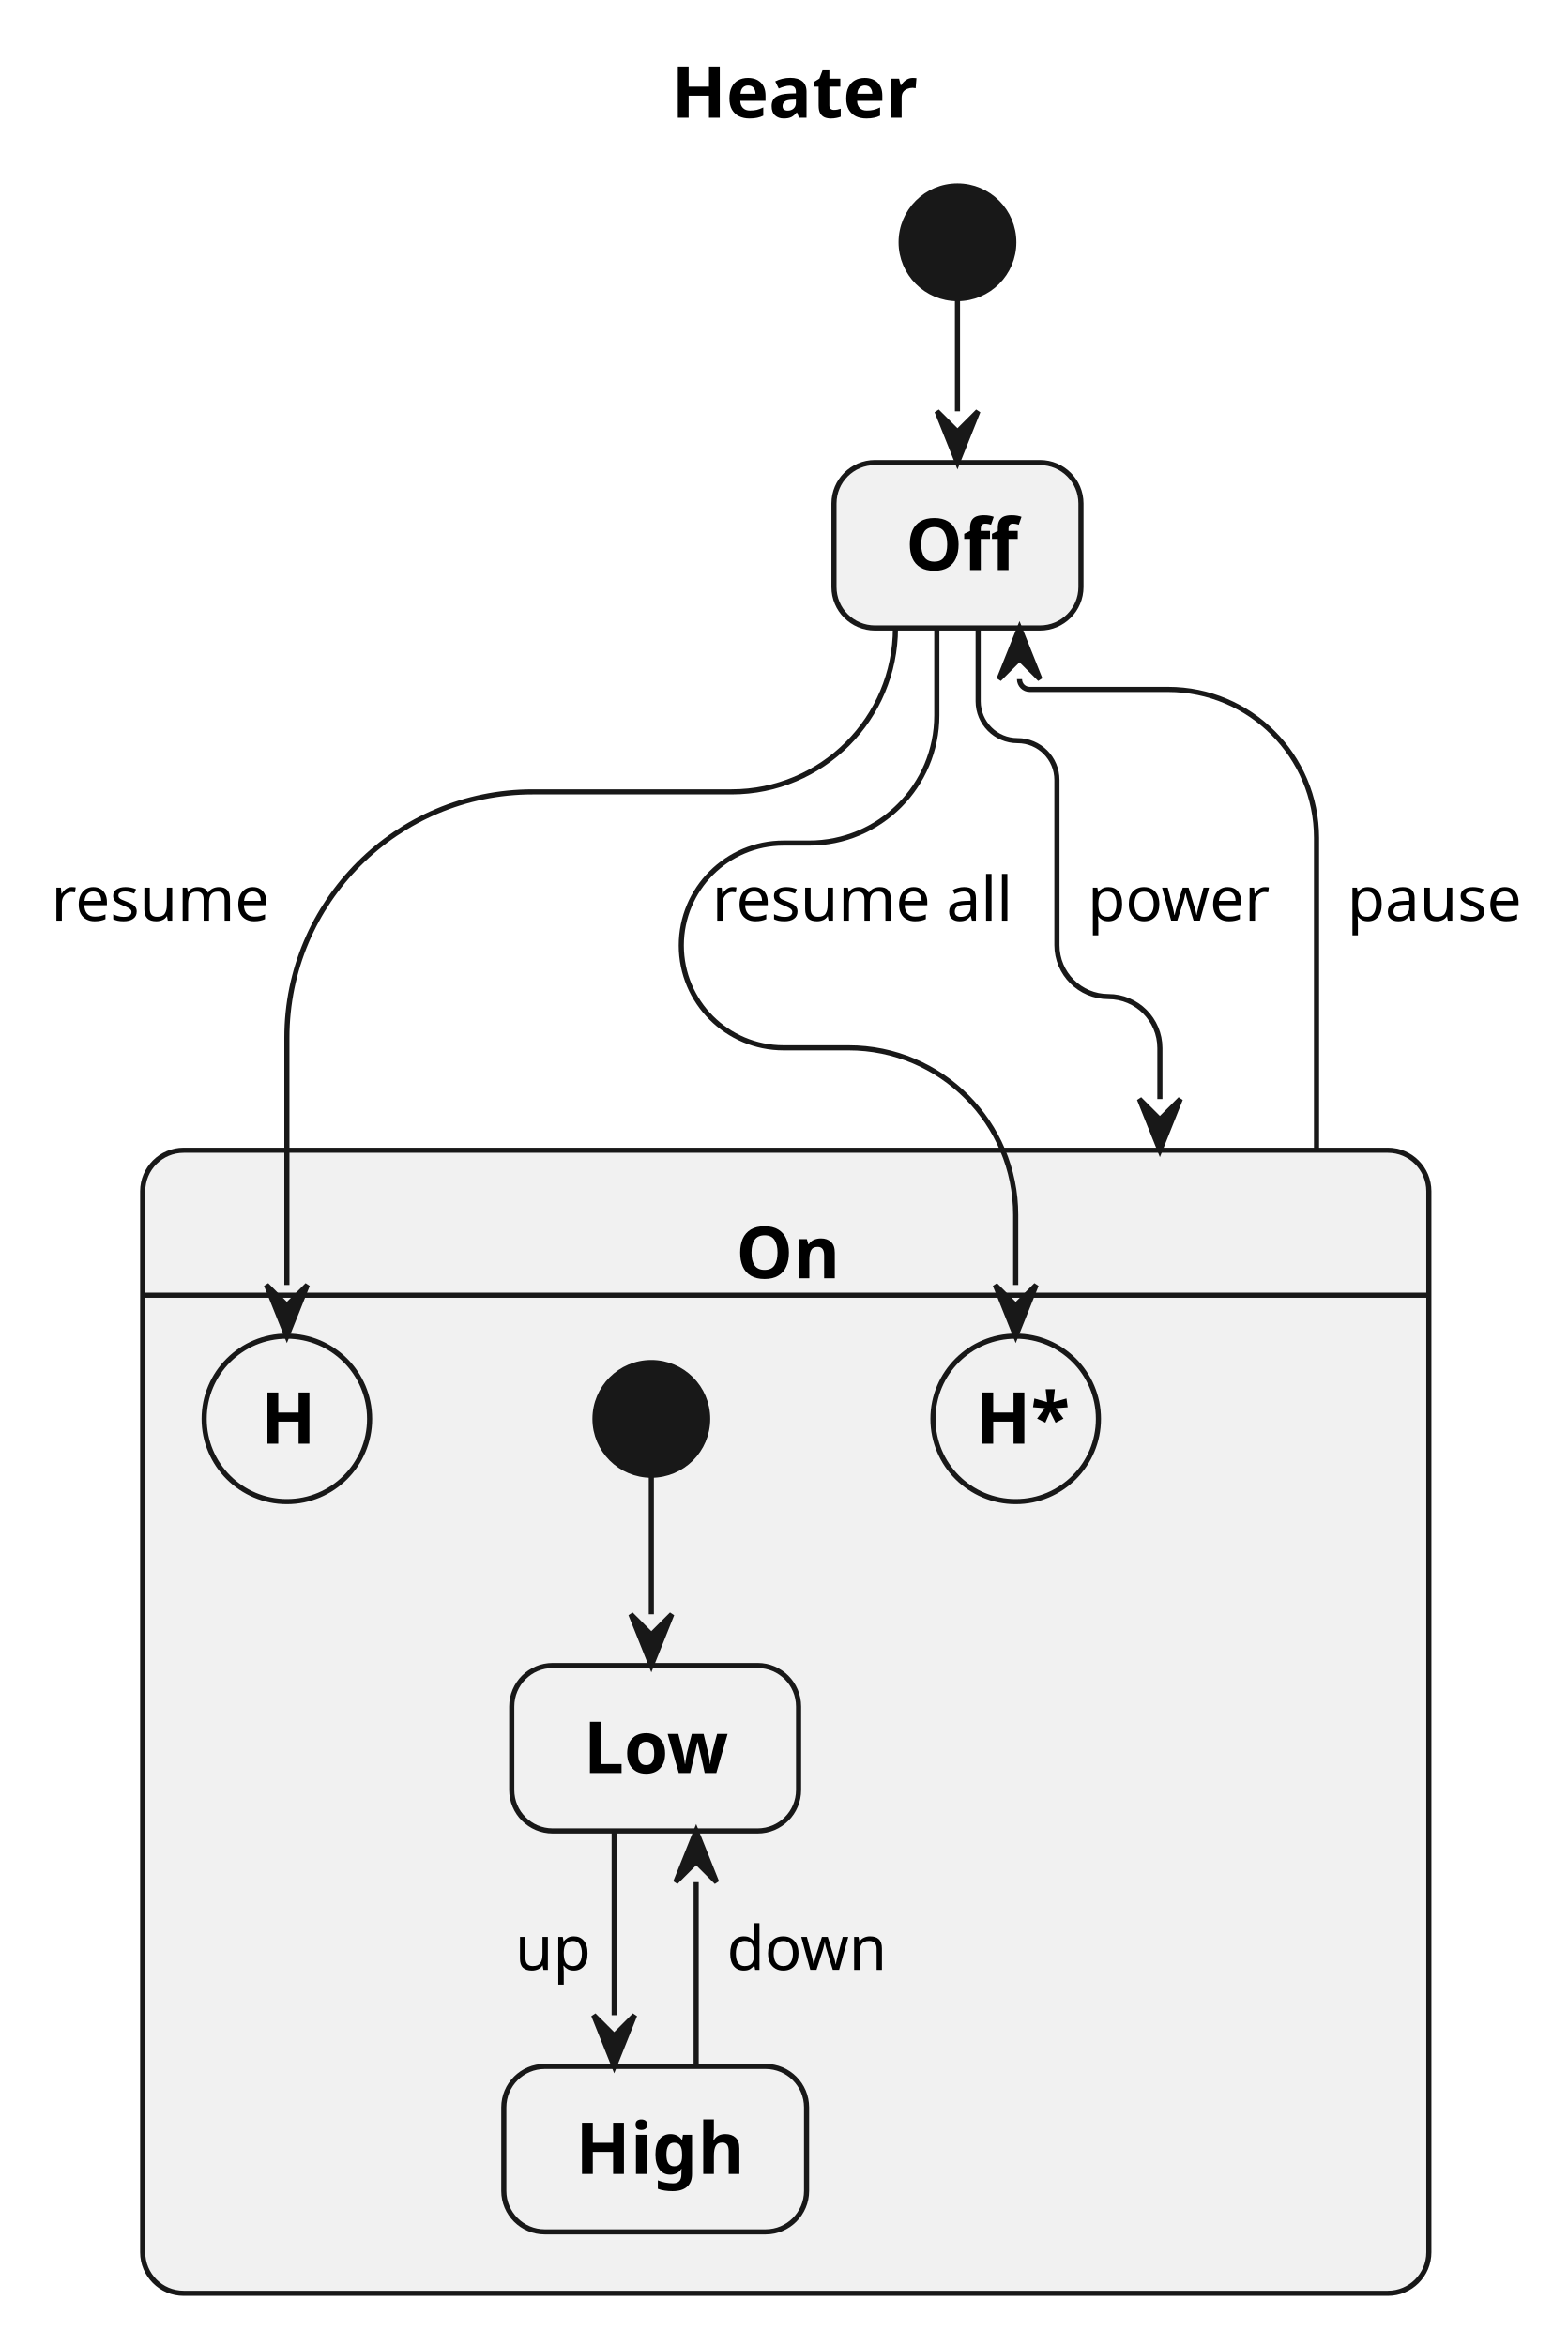
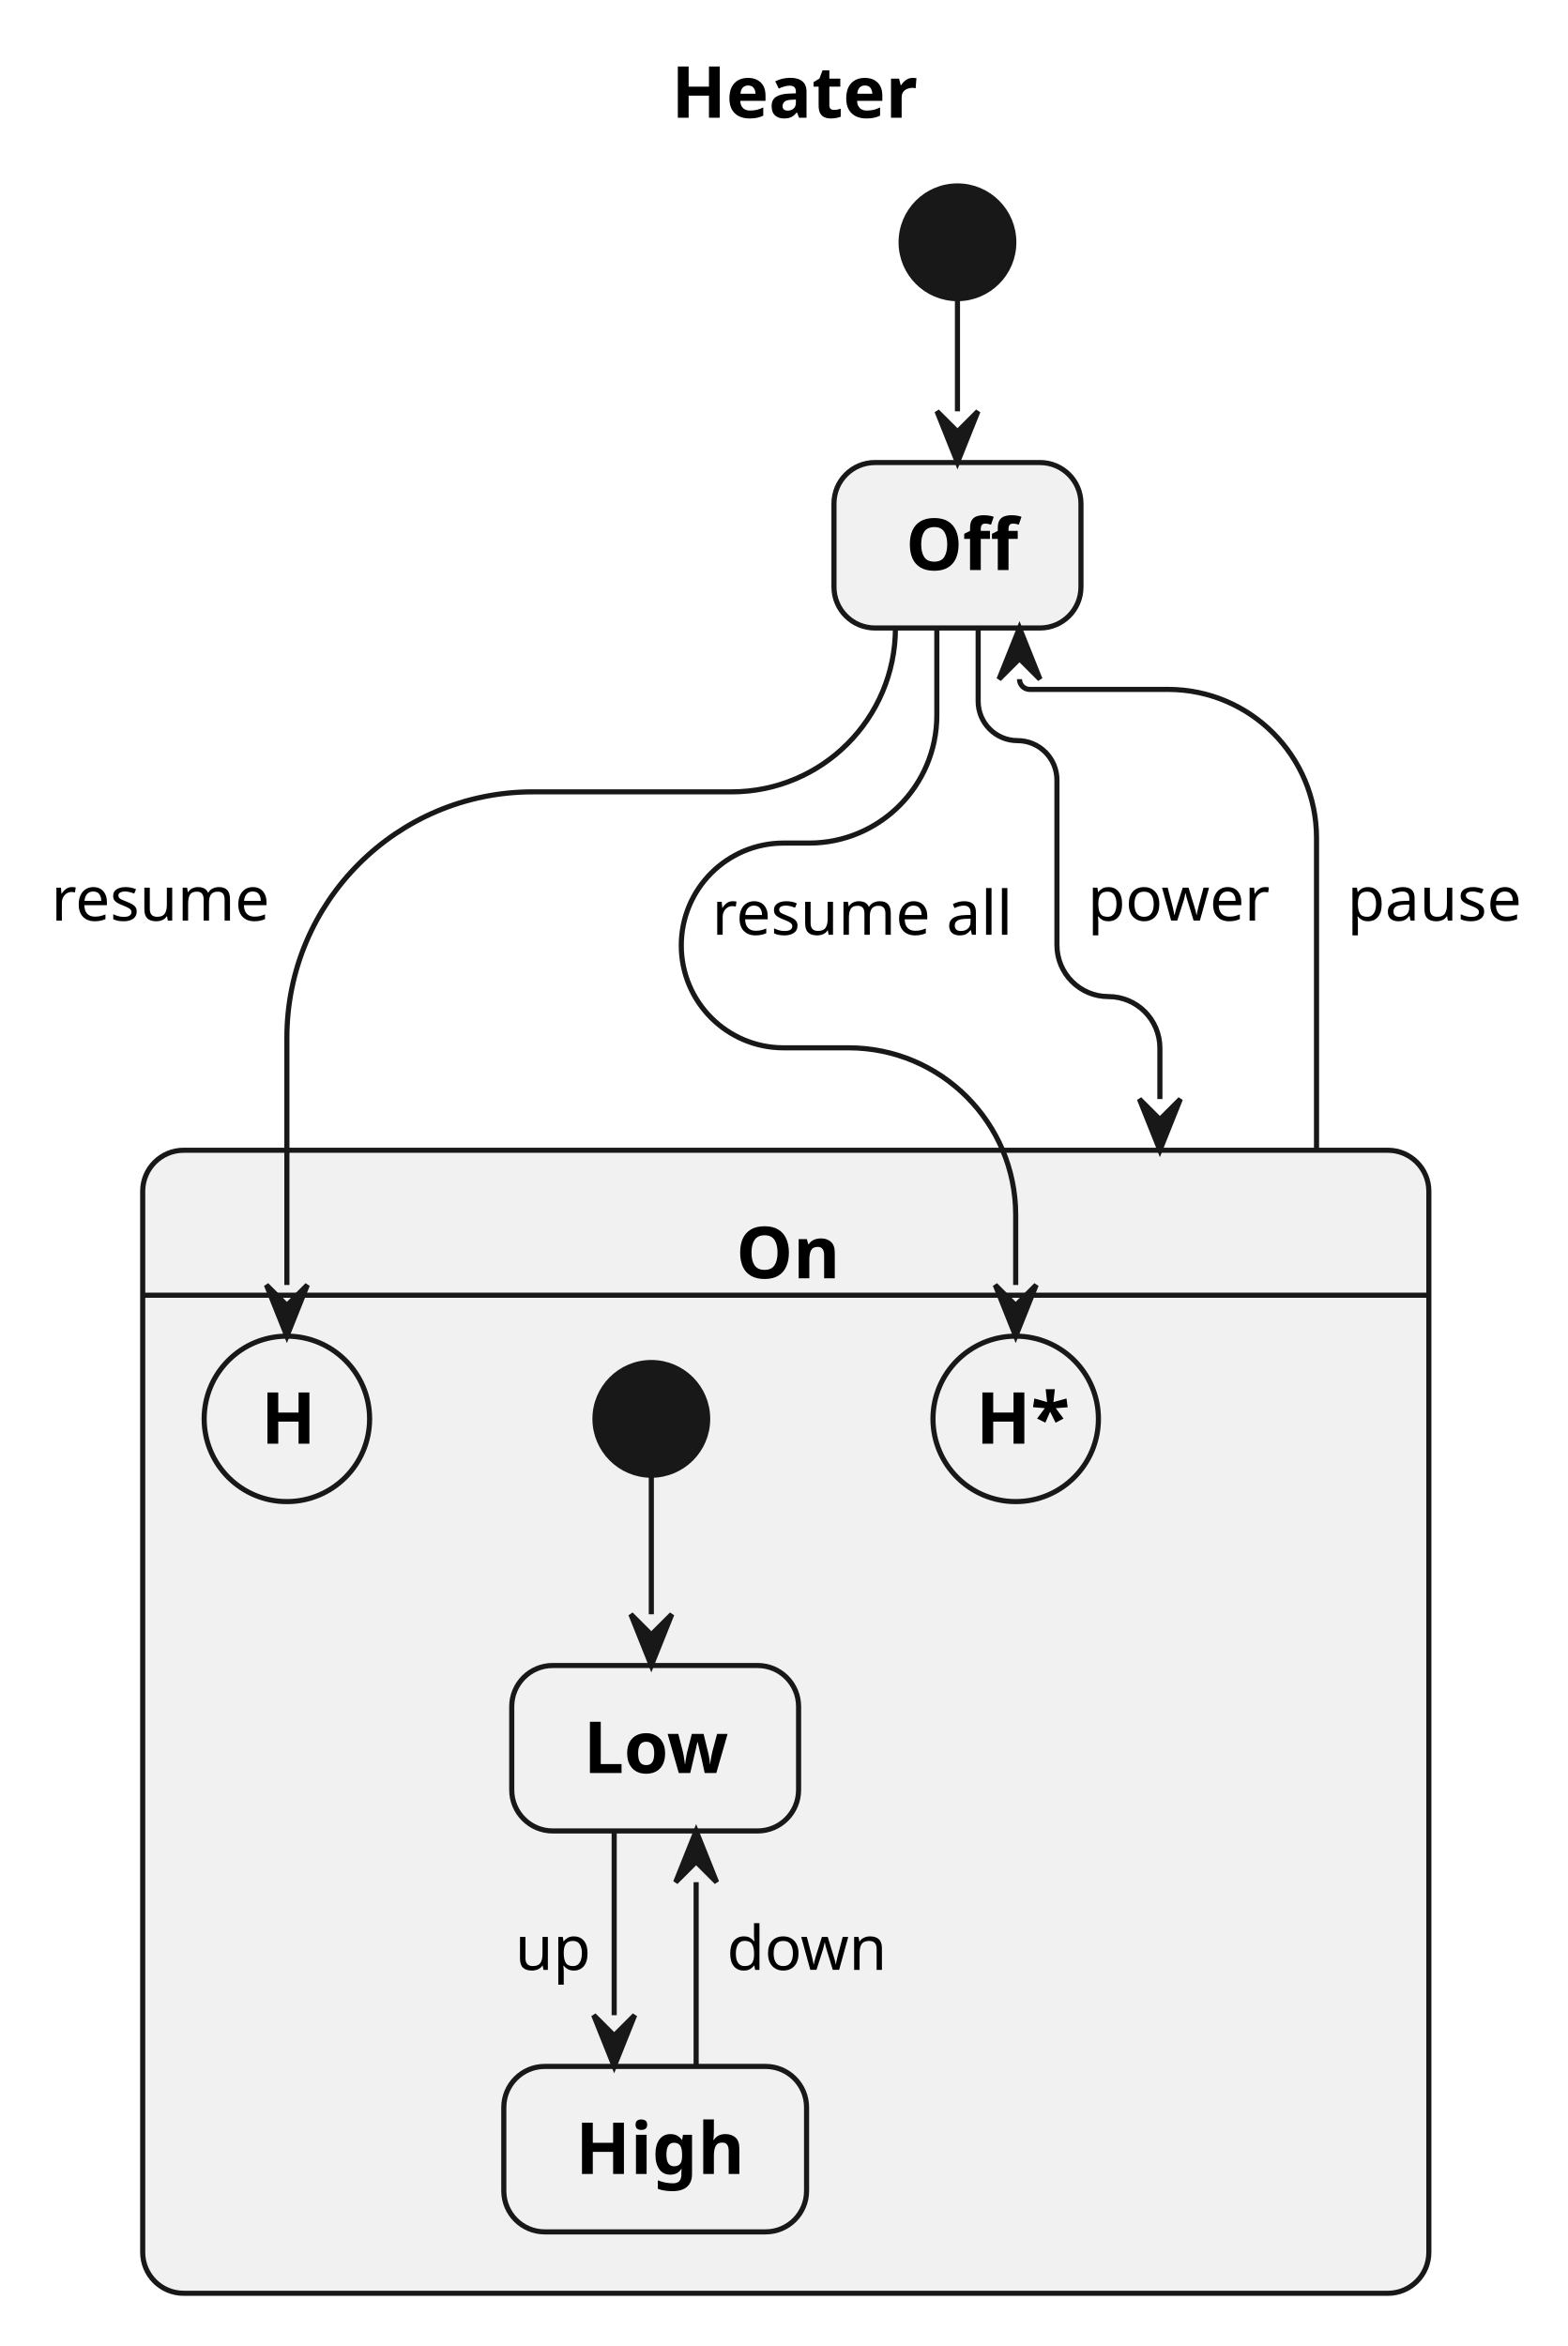
<svg xmlns="http://www.w3.org/2000/svg" width="306" height="458" viewBox="0 0 306 458">
  <g transform="translate(10,10)">
    <g>
      <ellipse cx="176.93" cy="37.3" rx="11" ry="11" fill="#181818" stroke="#181818" stroke-width="1" />
      <rect x="152.82" y="80.3" width="48.22" height="32.3" rx="8" ry="8" fill="#F1F1F1" stroke="#181818" stroke-width="1" />
      <rect x="17.86" y="214.56" width="251.1" height="223.15" rx="8" ry="8" fill="#F1F1F1" stroke="#181818" stroke-width="1" />
      <line x1="17.86" y1="242.86" x2="268.96" y2="242.86" fill="none" stroke="#181818" stroke-width="1" />
      <ellipse cx="117.16" cy="267" rx="11" ry="11" fill="#181818" stroke="#181818" stroke-width="1" />
      <rect x="89.91" y="315.15" width="56" height="32.3" rx="8" ry="8" fill="#F1F1F1" stroke="#181818" stroke-width="1" />
      <rect x="88.36" y="393.42" width="59.11" height="32.3" rx="8" ry="8" fill="#F1F1F1" stroke="#181818" stroke-width="1" />
      <ellipse cx="46.01" cy="267" rx="16.15" ry="16.15" fill="#F1F1F1" stroke="#181818" stroke-width="1" />
      <ellipse cx="188.3" cy="267" rx="16.15" ry="16.15" fill="#F1F1F1" stroke="#181818" stroke-width="1" />
    </g>
    <g id="lines">
      <polyline points="176.93,48.3 176.93,70.3" fill="none" stroke="#181818" stroke-width="1" />
      <path d="M180.97,112.59 L180.97,126.9 C180.97,131.15 184.41,134.59 188.66,134.59 L188.66,134.59 C192.91,134.59 196.35,138.04 196.35,142.28 L196.35,174.51 C196.35,180.06 200.85,184.56 206.4,184.56 L206.4,184.56 C211.95,184.56 216.45,189.06 216.45,194.61 L216.45,204.56" fill="none" stroke="#181818" stroke-width="1" />
      <path d="M247.03,214.56 L247.03,153.59 C247.03,137.57 234.05,124.59 218.03,124.59 L191.04,124.59 C189.93,124.59 189.04,123.7 189.04,122.59 L189.04,122.59" fill="none" stroke="#181818" stroke-width="1" />
      <path d="M164.82,112.59 L164.82,112.59 C164.82,130.27 150.5,144.59 132.82,144.59 L94.01,144.59 C67.5,144.59 46.01,166.08 46.01,192.59 L46.01,240.86" fill="none" stroke="#181818" stroke-width="1" />
      <path d="M172.9,112.59 L172.9,129.65 C172.9,143.42 161.73,154.59 147.95,154.59 L142.99,154.59 C131.95,154.59 123.01,163.54 123.01,174.58 L123.01,174.58 C123.01,185.61 131.95,194.56 142.99,194.56 L155.66,194.56 C173.69,194.56 188.3,209.18 188.3,227.21 L188.3,240.86" fill="none" stroke="#181818" stroke-width="1" />
      <polyline points="117.16,278 117.16,305.15" fill="none" stroke="#181818" stroke-width="1" />
      <polyline points="109.91,347.45 109.91,383.42" fill="none" stroke="#181818" stroke-width="1" />
      <polyline points="125.91,393.42 125.91,357.45" fill="none" stroke="#181818" stroke-width="1" />
      <polygon points="172.93,70.3 176.93,80.3 180.93,70.3 176.93,74.3" fill="#181818" stroke="#181818" stroke-width="1" />
      <polygon points="212.45,204.56 216.45,214.56 220.45,204.56 216.45,208.56" fill="#181818" stroke="#181818" stroke-width="1" />
      <polygon points="193.04,122.59 189.04,112.59 185.04,122.59 189.04,118.59" fill="#181818" stroke="#181818" stroke-width="1" />
      <polygon points="42.01,240.86 46.01,250.86 50.01,240.86 46.01,244.86" fill="#181818" stroke="#181818" stroke-width="1" />
      <polygon points="184.3,240.86 188.3,250.86 192.3,240.86 188.3,244.86" fill="#181818" stroke="#181818" stroke-width="1" />
      <polygon points="113.16,305.15 117.16,315.15 121.16,305.15 117.16,309.15" fill="#181818" stroke="#181818" stroke-width="1" />
      <polygon points="105.91,383.42 109.91,393.42 113.91,383.42 109.91,387.42" fill="#181818" stroke="#181818" stroke-width="1" />
      <polygon points="129.91,357.45 125.91,347.45 121.91,357.45 125.91,353.45" fill="#181818" stroke="#181818" stroke-width="1" />
    </g>
    <g>
      <text font-family="sans-serif" xml:space="preserve">
        <tspan x="166.82" y="101.29" font-size="14" fill="#000000" font-weight="bold" textLength="20.22" lengthAdjust="spacing">Off</tspan>
      </text>
      <text font-family="sans-serif" xml:space="preserve">
        <tspan x="133.69" y="239.55" font-size="14" fill="#000000" font-weight="bold" textLength="19.45" lengthAdjust="spacing">On</tspan>
      </text>
      <text font-family="sans-serif" xml:space="preserve">
        <tspan x="103.91" y="336.14" font-size="14" fill="#000000" font-weight="bold" textLength="28" lengthAdjust="spacing">Low</tspan>
      </text>
      <text font-family="sans-serif" xml:space="preserve">
        <tspan x="102.36" y="414.41" font-size="14" fill="#000000" font-weight="bold" textLength="31.11" lengthAdjust="spacing">High</tspan>
      </text>
      <text font-family="sans-serif" xml:space="preserve">
        <tspan x="40.95" y="271.85" font-size="14" fill="#000000" font-weight="bold" textLength="10.11" lengthAdjust="spacing">H</tspan>
      </text>
      <text font-family="sans-serif" xml:space="preserve">
        <tspan x="180.53" y="271.85" font-size="14" fill="#000000" font-weight="bold" textLength="15.55" lengthAdjust="spacing">H*</tspan>
      </text>
      <text font-family="sans-serif" xml:space="preserve">
        <tspan x="90.57" y="374.58" font-size="12" fill="#000000" textLength="13.34" lengthAdjust="spacing">up</tspan>
      </text>
      <text font-family="sans-serif" xml:space="preserve">
        <tspan x="131.91" y="374.58" font-size="12" fill="#000000" textLength="28.68" lengthAdjust="spacing">down</tspan>
      </text>
      <text font-family="sans-serif" xml:space="preserve">
        <tspan x="202.35" y="169.73" font-size="12" fill="#000000" textLength="32.68" lengthAdjust="spacing">power</tspan>
      </text>
      <text font-family="sans-serif" xml:space="preserve">
        <tspan x="253.03" y="169.73" font-size="12" fill="#000000" textLength="32.69" lengthAdjust="spacing">pause</tspan>
      </text>
      <text font-family="sans-serif" xml:space="preserve">
        <tspan x="0" y="169.73" font-size="12" fill="#000000" textLength="40.01" lengthAdjust="spacing">resume</tspan>
      </text>
      <text font-family="sans-serif" xml:space="preserve">
-         <tspan x="129.01" y="169.73" font-size="12" fill="#000000" textLength="55.34" lengthAdjust="spacing">resume all</tspan>
+         <tspan x="129.01" y="172.49" font-size="12" fill="#000000" textLength="55.34" lengthAdjust="spacing">resume all</tspan>
      </text>
      <text font-family="sans-serif" xml:space="preserve">
        <tspan x="121.07" y="12.99" font-size="14" fill="#000000" font-weight="bold" textLength="43.57" lengthAdjust="spacing">Heater</tspan>
      </text>
    </g>
  </g>
</svg>
